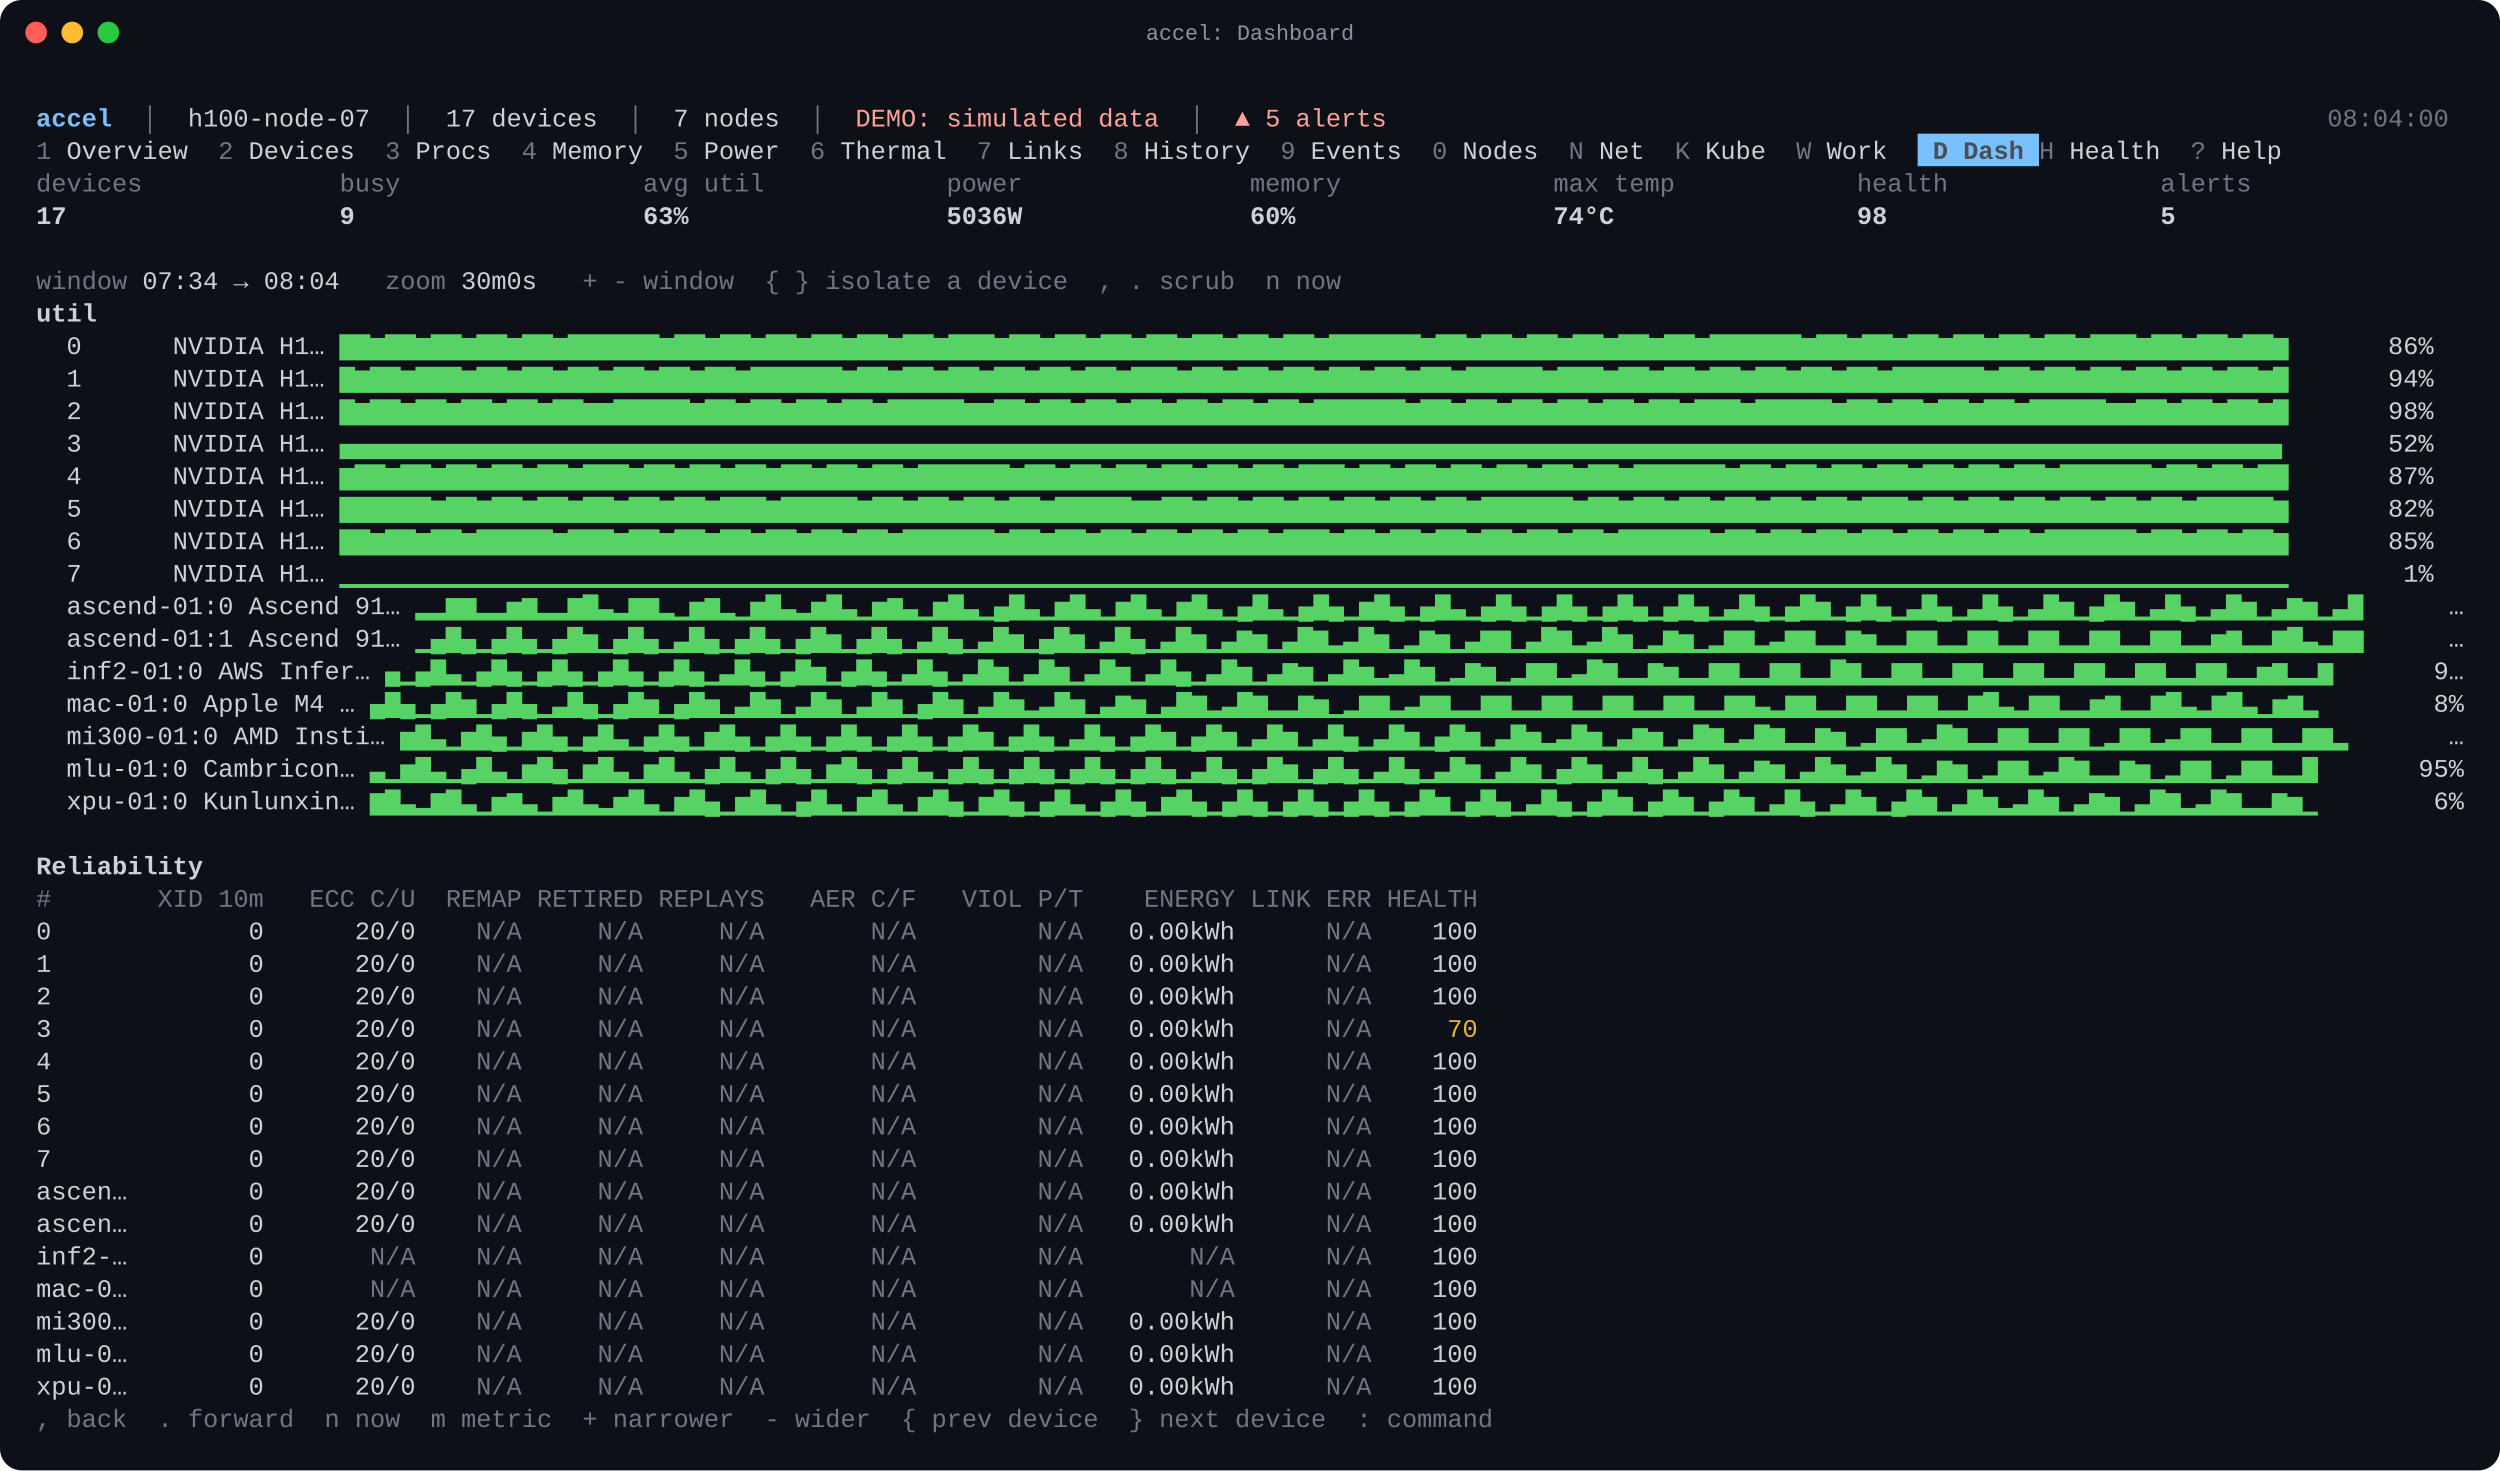
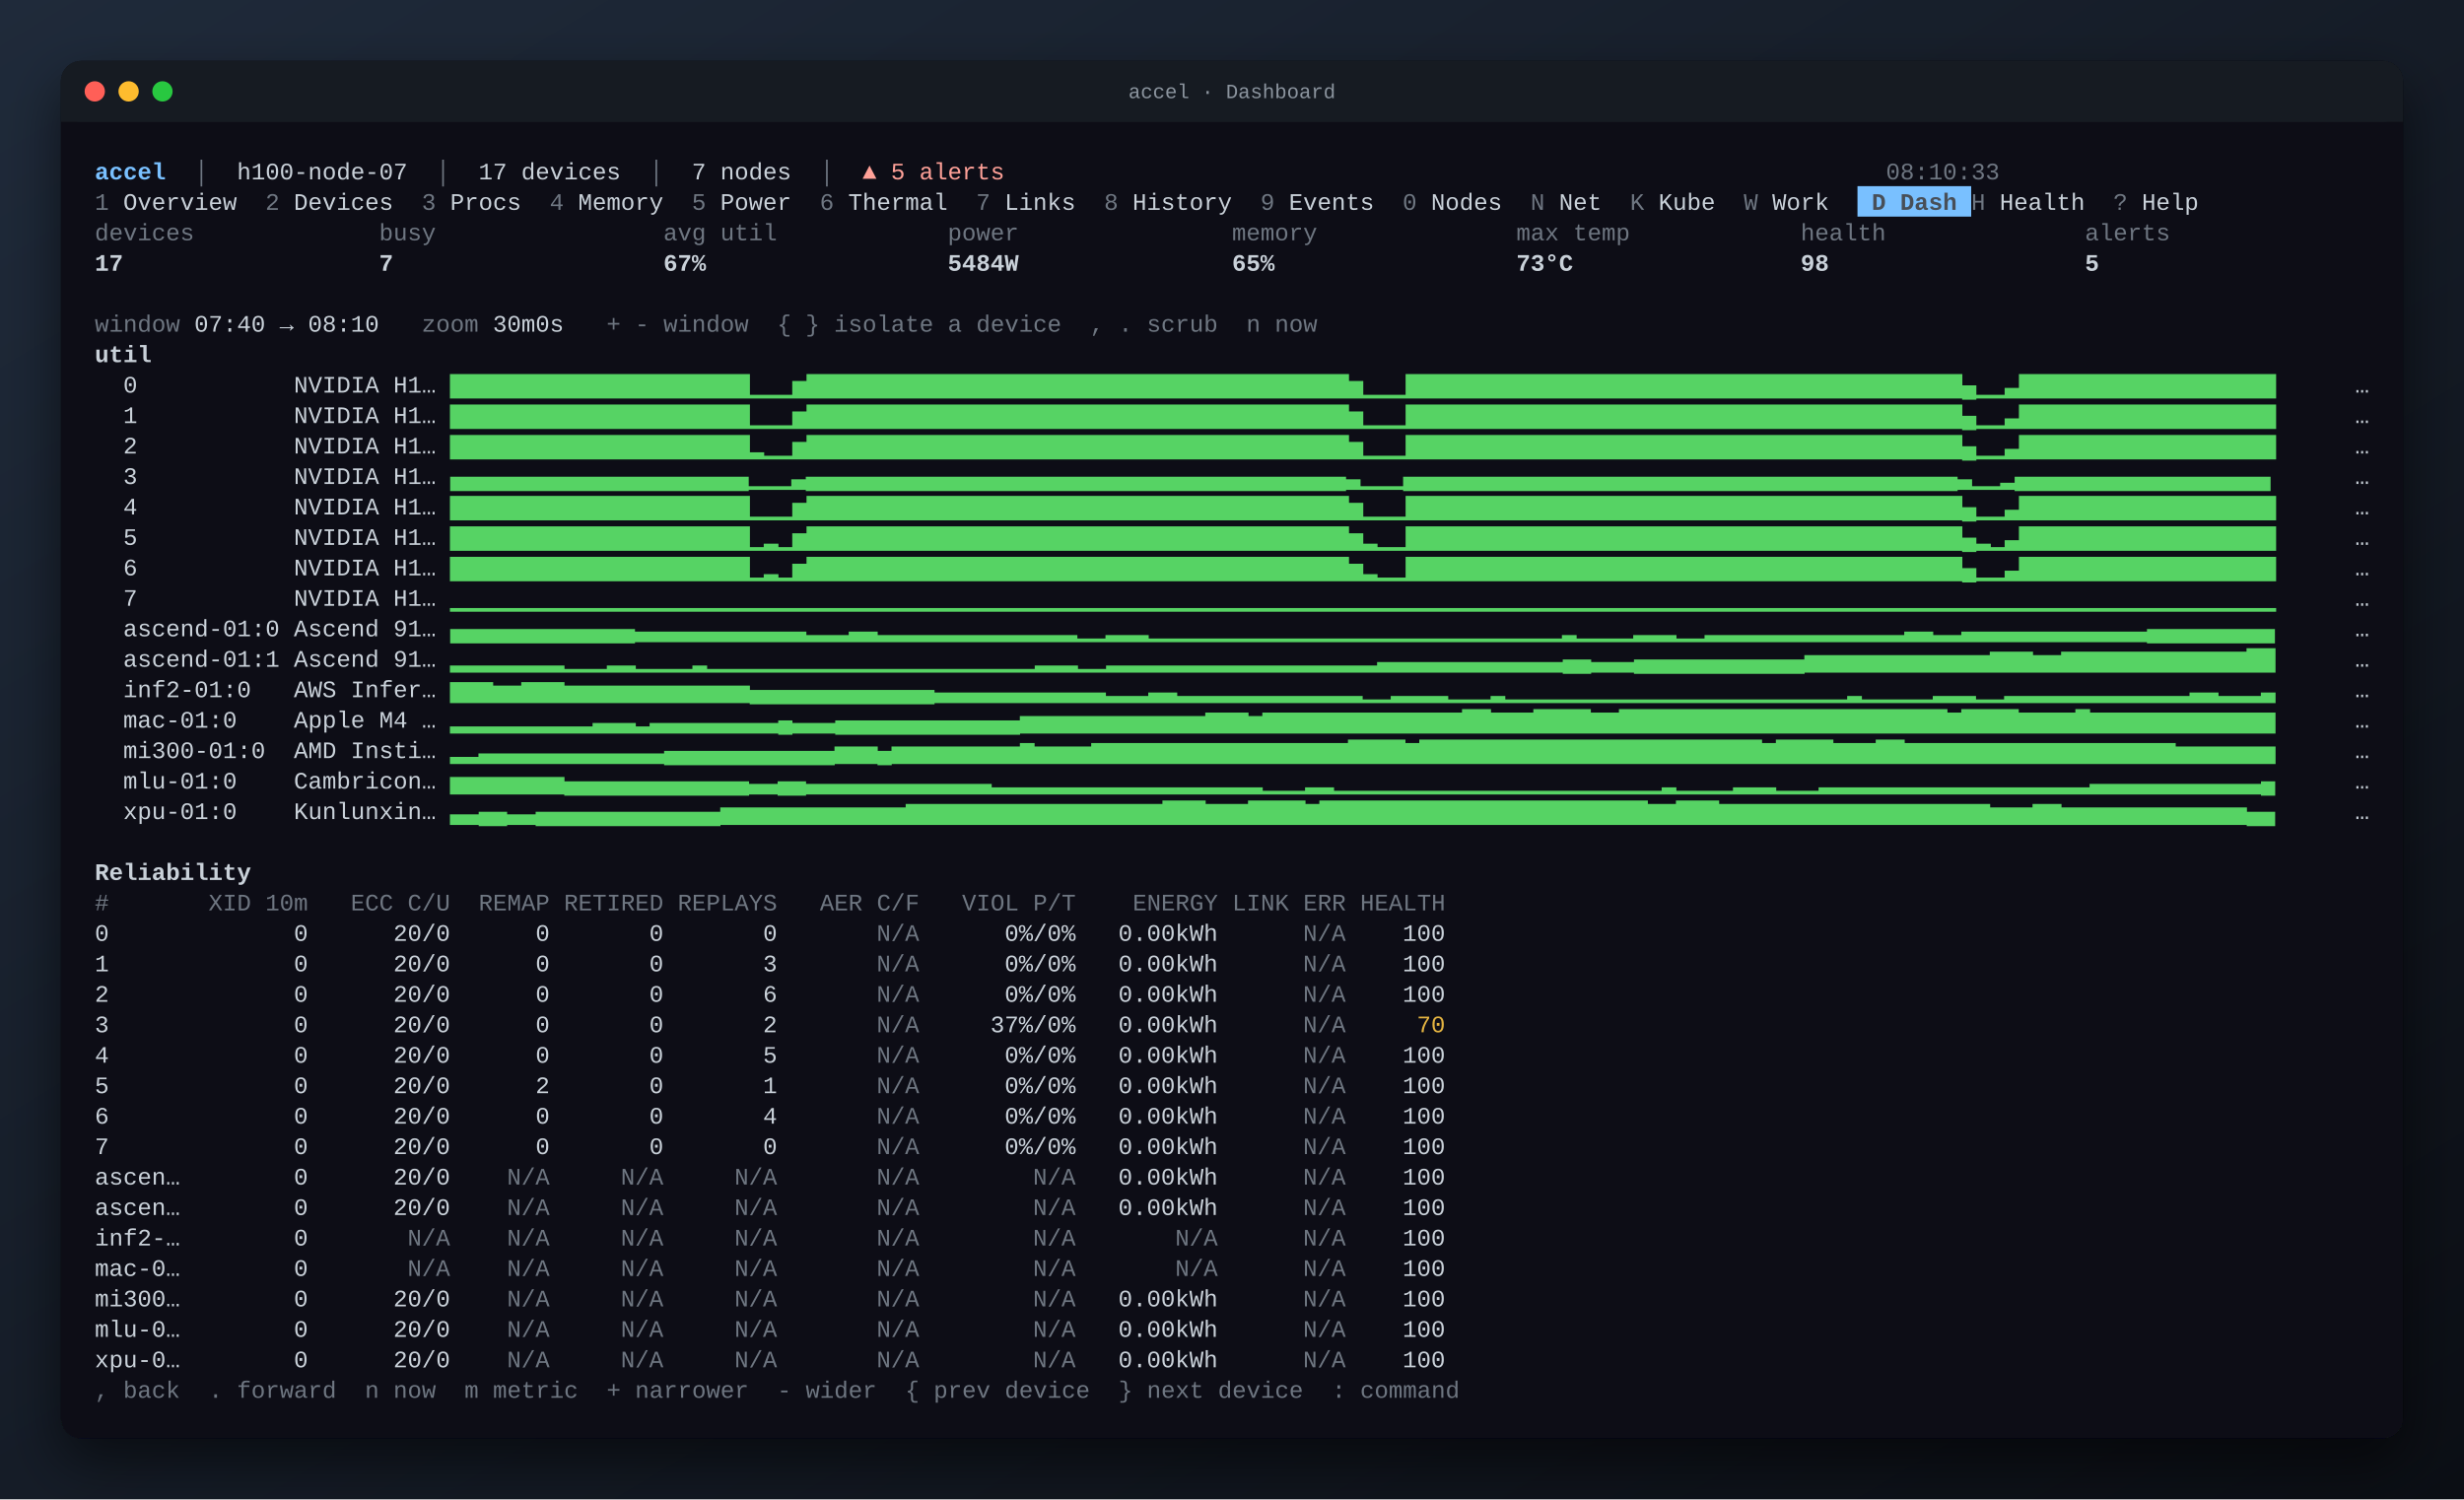
- <svg xmlns="http://www.w3.org/2000/svg" width="1384" height="814" viewBox="0 0 1384 814" font-family="JetBrains Mono, SFMono-Regular, Menlo, Consolas, Liberation Mono, monospace" font-size="14">
-   <rect width="100%" height="100%" rx="12" fill="#0d1117" />
-   <circle cx="20" cy="18" r="6" fill="#ff5f57" />
-   <circle cx="40" cy="18" r="6" fill="#febc2e" />
-   <circle cx="60" cy="18" r="6" fill="#28c840" />
-   <text x="50%" y="22" text-anchor="middle" fill="#8b949e" font-size="12">accel: Dashboard</text>
-   <g xml:space="preserve">
+ <svg xmlns="http://www.w3.org/2000/svg" width="1456" height="886" viewBox="0 0 1456 886" font-family="JetBrains Mono, SFMono-Regular, Menlo, Consolas, Liberation Mono, monospace" font-size="14">
+   <defs>
+     <linearGradient id="desk" x1="0" y1="0" x2="1" y2="1">
+       <stop offset="0" stop-color="#1f2a3a" />
+       <stop offset="1" stop-color="#0b0e14" />
+     </linearGradient>
+     <filter id="shadow" x="-10%" y="-10%" width="120%" height="130%">
+       <feDropShadow dx="0" dy="14" stdDeviation="16" flood-color="#000" flood-opacity="0.55" />
+     </filter>
+   </defs>
+   <rect width="100%" height="100%" fill="url(#desk)" />
+   <rect x="36" y="36" width="1384" height="814" rx="12" fill="#0d1117" filter="url(#shadow)" />
+   <rect x="36" y="36" width="1384" height="36" rx="12" fill="#161b22" />
+   <rect x="36" y="60" width="1384" height="12" fill="#161b22" />
+   <circle cx="56" cy="54" r="6" fill="#ff5f57" />
+   <circle cx="76" cy="54" r="6" fill="#febc2e" />
+   <circle cx="96" cy="54" r="6" fill="#28c840" />
+   <text x="50%" y="58" text-anchor="middle" fill="#8b949e" font-size="12">accel · Dashboard</text>
+   <g xml:space="preserve" transform="translate(36 36)">
    <text y="70.0" fill="#c9d1d9" xml:space="preserve" style="white-space:pre">
      <tspan x="20.0" fill="#79c0ff" font-weight="bold">accel</tspan>
      <tspan x="62.0" fill="#6e7681">  │  </tspan>
      <tspan x="104.0">h100-node-07</tspan>
      <tspan x="204.8" fill="#6e7681">  │  </tspan>
      <tspan x="246.8">17 devices</tspan>
      <tspan x="330.8" fill="#6e7681">  │  </tspan>
      <tspan x="372.8">7 nodes</tspan>
      <tspan x="431.6" fill="#6e7681">  │  </tspan>
-       <tspan x="473.6" fill="#ffa198">DEMO: simulated data</tspan>
-       <tspan x="641.6" fill="#6e7681">  │  </tspan>
-       <tspan x="683.6" fill="#ffa198">▲ 5 alerts</tspan>
-       <tspan x="1288.4" fill="#6e7681">08:04:00</tspan>
+       <tspan x="473.6" fill="#ffa198">▲ 5 alerts</tspan>
+       <tspan x="1078.4" fill="#6e7681">08:10:33                         </tspan>
    </text>
    <rect x="1061.6" y="74.0" width="67.2" height="18.0" fill="#79c0ff" />
    <text y="88.0" fill="#c9d1d9" xml:space="preserve" style="white-space:pre">
      <tspan x="20.0" fill="#6e7681">1</tspan>
      <tspan x="28.4"> Overview  </tspan>
      <tspan x="120.8" fill="#6e7681">2</tspan>
      <tspan x="129.2"> Devices  </tspan>
      <tspan x="213.2" fill="#6e7681">3</tspan>
      <tspan x="221.6"> Procs  </tspan>
      <tspan x="288.8" fill="#6e7681">4</tspan>
      <tspan x="297.2"> Memory  </tspan>
      <tspan x="372.8" fill="#6e7681">5</tspan>
      <tspan x="381.2"> Power  </tspan>
      <tspan x="448.4" fill="#6e7681">6</tspan>
      <tspan x="456.8"> Thermal  </tspan>
      <tspan x="540.8" fill="#6e7681">7</tspan>
      <tspan x="549.2"> Links  </tspan>
      <tspan x="616.4" fill="#6e7681">8</tspan>
      <tspan x="624.8"> History  </tspan>
      <tspan x="708.8" fill="#6e7681">9</tspan>
      <tspan x="717.2"> Events  </tspan>
      <tspan x="792.8" fill="#6e7681">0</tspan>
      <tspan x="801.2"> Nodes  </tspan>
      <tspan x="868.4" fill="#6e7681">N</tspan>
      <tspan x="876.8"> Net  </tspan>
      <tspan x="927.2" fill="#6e7681">K</tspan>
      <tspan x="935.6"> Kube  </tspan>
      <tspan x="994.4" fill="#6e7681">W</tspan>
      <tspan x="1002.8"> Work  </tspan>
      <tspan x="1061.6" fill="#484f58" font-weight="bold"> D Dash </tspan>
      <tspan x="1128.8" fill="#6e7681">H</tspan>
      <tspan x="1137.2"> Health  </tspan>
      <tspan x="1212.8" fill="#6e7681">?</tspan>
      <tspan x="1221.2"> Help  </tspan>
    </text>
    <text y="106.0" fill="#c9d1d9" xml:space="preserve" style="white-space:pre">
      <tspan x="20.0" fill="#6e7681">devices</tspan>
      <tspan x="188.0" fill="#6e7681">busy</tspan>
      <tspan x="356.0" fill="#6e7681">avg util</tspan>
      <tspan x="524.0" fill="#6e7681">power</tspan>
      <tspan x="692.0" fill="#6e7681">memory</tspan>
      <tspan x="860.0" fill="#6e7681">max temp</tspan>
      <tspan x="1028.0" fill="#6e7681">health</tspan>
      <tspan x="1196.0" fill="#6e7681">alerts</tspan>
    </text>
    <text y="124.0" fill="#c9d1d9" xml:space="preserve" style="white-space:pre">
      <tspan x="20.0" font-weight="bold">17</tspan>
-       <tspan x="188.0" font-weight="bold">9</tspan>
-       <tspan x="356.0" font-weight="bold">63%</tspan>
-       <tspan x="524.0" font-weight="bold">5036W</tspan>
-       <tspan x="692.0" font-weight="bold">60%</tspan>
-       <tspan x="860.0" font-weight="bold">74°C</tspan>
+       <tspan x="188.0" font-weight="bold">7</tspan>
+       <tspan x="356.0" font-weight="bold">67%</tspan>
+       <tspan x="524.0" font-weight="bold">5484W</tspan>
+       <tspan x="692.0" font-weight="bold">65%</tspan>
+       <tspan x="860.0" font-weight="bold">73°C</tspan>
      <tspan x="1028.0" font-weight="bold">98</tspan>
      <tspan x="1196.0" font-weight="bold">5</tspan>
    </text>
    <text y="160.0" fill="#c9d1d9" xml:space="preserve" style="white-space:pre">
      <tspan x="20.0" fill="#6e7681">window</tspan>
-       <tspan x="70.4"> 07:34 → 08:04   </tspan>
+       <tspan x="70.4"> 07:40 → 08:10   </tspan>
      <tspan x="213.2" fill="#6e7681">zoom</tspan>
      <tspan x="246.8"> 30m0s   </tspan>
      <tspan x="322.4" fill="#6e7681">+ - window  { } isolate a device  , . scrub  n now</tspan>
    </text>
    <text y="178.0" fill="#c9d1d9" xml:space="preserve" style="white-space:pre">
      <tspan x="20.0" font-weight="bold">util</tspan>
    </text>
    <text y="196.0" fill="#c9d1d9" xml:space="preserve" style="white-space:pre">
-       <tspan x="20.0">  0      NVIDIA H1… </tspan>
-       <tspan x="188.0" fill="#56d364">▇▇▆▇▇▆▇▇▆▇▇▆▇▇▆▇▇▇▇▇▇▆▇▇▆▇▇▆▇▇▆▇▇▆▇▇▆▇▇▆▇▇▇▆▇▇▆▇▇▆▇▇▆▇▇▆▇▇▆▇▇▆▇▇▆▇▇▇▇▇▇▆▇▇▆▇▇▆▇▇▆▇▇▆▇▇▆▇▇▆▇▇▇▇▇▇▆▇▇▆▇▇▆▇▇▆▇▇▆▇▇▆▇▇▆▇▇▇▆▇▇▆▇▇▆▇▇▆</tspan>
-       <tspan x="1263.2">       86%</tspan>
+       <tspan x="20.0">  0           NVIDIA H1… </tspan>
+       <tspan x="230.0" fill="#56d364">▇▇▇▇▇▇▇▇▇▇▇▇▇▇▇▇▇▇▇▇▇▁▁▁▅▇▇▇▇▇▇▇▇▇▇▇▇▇▇▇▇▇▇▇▇▇▇▇▇▇▇▇▇▇▇▇▇▇▇▇▇▇▇▅▁▁▁▇▇▇▇▇▇▇▇▇▇▇▇▇▇▇▇▇▇▇▇▇▇▇▇▇▇▇▇▇▇▇▇▇▇▇▇▇▇▇▄▁▁▃▇▇▇▇▇▇▇▇▇▇▇▇▇▇▇▇▇▇</tspan>
+       <tspan x="1305.2">      …</tspan>
    </text>
    <text y="214.0" fill="#c9d1d9" xml:space="preserve" style="white-space:pre">
-       <tspan x="20.0">  1      NVIDIA H1… </tspan>
-       <tspan x="188.0" fill="#56d364">▇▆▇▇▆▇▇▇▆▇▇▆▇▇▆▇▇▆▇▇▆▇▇▆▇▇▆▇▇▇▇▇▇▆▇▇▆▇▇▆▇▇▆▇▇▆▇▇▆▇▇▆▇▇▇▆▇▇▆▇▇▆▇▇▆▇▇▆▇▇▆▇▇▆▇▇▇▇▇▆▇▇▇▆▇▇▆▇▇▆▇▇▆▇▇▆▇▇▆▇▇▆▇▇▇▇▇▇▆▇▇▆▇▇▆▇▇▆▇▇▆▇▇▆▇▇▆▇</tspan>
-       <tspan x="1263.2">       94%</tspan>
+       <tspan x="20.0">  1           NVIDIA H1… </tspan>
+       <tspan x="230.0" fill="#56d364">▇▇▇▇▇▇▇▇▇▇▇▇▇▇▇▇▇▇▇▇▇▁▁▁▅▇▇▇▇▇▇▇▇▇▇▇▇▇▇▇▇▇▇▇▇▇▇▇▇▇▇▇▇▇▇▇▇▇▇▇▇▇▇▅▁▁▁▇▇▇▇▇▇▇▇▇▇▇▇▇▇▇▇▇▇▇▇▇▇▇▇▇▇▇▇▇▇▇▇▇▇▇▇▇▇▇▄▁▁▃▇▇▇▇▇▇▇▇▇▇▇▇▇▇▇▇▇▇</tspan>
+       <tspan x="1305.2">      …</tspan>
    </text>
    <text y="232.0" fill="#c9d1d9" xml:space="preserve" style="white-space:pre">
-       <tspan x="20.0">  2      NVIDIA H1… </tspan>
-       <tspan x="188.0" fill="#56d364">▇▆▇▇▆▇▇▆▇▇▆▇▇▆▇▇▆▆▇▇▇▇▇▆▇▇▆▇▇▆▇▇▆▇▇▆▇▇▇▇▇▆▆▇▇▆▇▇▆▇▇▆▇▇▆▇▇▆▇▇▆▇▇▆▇▇▇▇▇▇▆▇▇▆▇▇▆▇▇▆▇▇▆▇▇▆▇▇▆▇▇▇▆▇▇▇▇▇▆▇▇▆▇▇▆▇▇▆▇▇▆▇▇▇▇▇▆▆▇▇▆▇▇▆▇▇▆▇</tspan>
-       <tspan x="1263.2">       98%</tspan>
+       <tspan x="20.0">  2           NVIDIA H1… </tspan>
+       <tspan x="230.0" fill="#56d364">▇▇▇▇▇▇▇▇▇▇▇▇▇▇▇▇▇▇▇▇▇▂▁▁▅▇▇▇▇▇▇▇▇▇▇▇▇▇▇▇▇▇▇▇▇▇▇▇▇▇▇▇▇▇▇▇▇▇▇▇▇▇▇▅▁▁▁▇▇▇▇▇▇▇▇▇▇▇▇▇▇▇▇▇▇▇▇▇▇▇▇▇▇▇▇▇▇▇▇▇▇▇▇▇▇▇▄▁▁▃▇▇▇▇▇▇▇▇▇▇▇▇▇▇▇▇▇▇</tspan>
+       <tspan x="1305.2">      …</tspan>
    </text>
    <text y="250.0" fill="#c9d1d9" xml:space="preserve" style="white-space:pre">
-       <tspan x="20.0">  3      NVIDIA H1… </tspan>
-       <tspan x="188.0" fill="#56d364">▄▄▄▄▄▄▄▄▄▄▄▄▄▄▄▄▄▄▄▄▄▄▄▄▄▄▄▄▄▄▄▄▄▄▄▄▄▄▄▄▄▄▄▄▄▄▄▄▄▄▄▄▄▄▄▄▄▄▄▄▄▄▄▄▄▄▄▄▄▄▄▄▄▄▄▄▄▄▄▄▄▄▄▄▄▄▄▄▄▄▄▄▄▄▄▄▄▄▄▄▄▄▄▄▄▄▄▄▄▄▄▄▄▄▄▄▄▄▄▄▄▄▄▄▄▄▄▄</tspan>
-       <tspan x="1263.2">       52%</tspan>
+       <tspan x="20.0">  3           NVIDIA H1… </tspan>
+       <tspan x="230.0" fill="#56d364">▄▄▄▄▄▄▄▄▄▄▄▄▄▄▄▄▄▄▄▄▄▁▁▁▃▄▄▄▄▄▄▄▄▄▄▄▄▄▄▄▄▄▄▄▄▄▄▄▄▄▄▄▄▄▄▄▄▄▄▄▄▄▄▃▁▁▁▄▄▄▄▄▄▄▄▄▄▄▄▄▄▄▄▄▄▄▄▄▄▄▄▄▄▄▄▄▄▄▄▄▄▄▄▄▄▄▃▁▁▂▄▄▄▄▄▄▄▄▄▄▄▄▄▄▄▄▄▄</tspan>
+       <tspan x="1305.2">      …</tspan>
    </text>
    <text y="268.0" fill="#c9d1d9" xml:space="preserve" style="white-space:pre">
-       <tspan x="20.0">  4      NVIDIA H1… </tspan>
-       <tspan x="188.0" fill="#56d364">▆▇▇▆▇▇▆▇▇▆▇▇▆▇▇▆▇▇▇▆▇▇▆▇▇▆▇▇▆▇▇▆▇▇▆▇▇▆▇▇▇▇▇▇▆▇▇▆▇▇▆▇▇▆▇▇▆▇▇▆▇▇▆▇▇▇▆▇▇▆▇▇▆▇▇▆▇▇▆▇▇▆▇▇▆▇▇▇▇▇▇▆▇▇▆▇▇▆▇▇▆▇▇▆▇▇▆▇▇▆▇▇▆▇▇▇▇▇▇▆▇▇▆▇▇▆▇▇</tspan>
-       <tspan x="1263.2">       87%</tspan>
+       <tspan x="20.0">  4           NVIDIA H1… </tspan>
+       <tspan x="230.0" fill="#56d364">▇▇▇▇▇▇▇▇▇▇▇▇▇▇▇▇▇▇▇▇▇▁▁▁▅▇▇▇▇▇▇▇▇▇▇▇▇▇▇▇▇▇▇▇▇▇▇▇▇▇▇▇▇▇▇▇▇▇▇▇▇▇▇▅▁▁▁▇▇▇▇▇▇▇▇▇▇▇▇▇▇▇▇▇▇▇▇▇▇▇▇▇▇▇▇▇▇▇▇▇▇▇▇▇▇▇▄▁▁▃▇▇▇▇▇▇▇▇▇▇▇▇▇▇▇▇▇▇</tspan>
+       <tspan x="1305.2">      …</tspan>
    </text>
    <text y="286.0" fill="#c9d1d9" xml:space="preserve" style="white-space:pre">
-       <tspan x="20.0">  5      NVIDIA H1… </tspan>
-       <tspan x="188.0" fill="#56d364">▇▇▇▇▇▇▆▇▇▆▇▇▆▇▇▆▇▇▆▇▇▆▇▇▆▇▇▇▆▇▇▇▇▇▆▇▇▆▇▇▆▇▇▆▇▇▆▇▇▇▇▇▆▆▇▇▆▇▇▆▇▇▆▇▇▆▇▇▆▇▇▆▇▇▆▇▇▇▇▇▇▆▇▇▆▇▇▆▇▇▆▇▇▆▇▇▆▇▇▆▇▇▇▆▇▇▆▇▇▆▇▇▆▇▇▆▇▇▆▇▇▆▇▇▇▇▇▆</tspan>
-       <tspan x="1263.2">       82%</tspan>
+       <tspan x="20.0">  5           NVIDIA H1… </tspan>
+       <tspan x="230.0" fill="#56d364">▇▇▇▇▇▇▇▇▇▇▇▇▇▇▇▇▇▇▇▇▇▁▂▁▅▇▇▇▇▇▇▇▇▇▇▇▇▇▇▇▇▇▇▇▇▇▇▇▇▇▇▇▇▇▇▇▇▇▇▇▇▇▇▅▂▁▁▇▇▇▇▇▇▇▇▇▇▇▇▇▇▇▇▇▇▇▇▇▇▇▇▇▇▇▇▇▇▇▇▇▇▇▇▇▇▇▄▂▁▃▇▇▇▇▇▇▇▇▇▇▇▇▇▇▇▇▇▇</tspan>
+       <tspan x="1305.2">      …</tspan>
    </text>
    <text y="304.0" fill="#c9d1d9" xml:space="preserve" style="white-space:pre">
-       <tspan x="20.0">  6      NVIDIA H1… </tspan>
-       <tspan x="188.0" fill="#56d364">▇▇▆▇▇▆▇▇▆▇▇▇▇▇▆▇▇▇▆▇▇▆▇▇▆▇▇▆▇▇▆▇▇▆▇▇▆▇▇▇▇▇▇▆▇▇▆▇▇▆▇▇▆▇▇▆▇▇▆▇▇▆▇▇▇▆▇▇▆▇▇▆▇▇▆▇▇▆▇▇▆▇▇▆▇▇▇▇▇▇▆▇▇▆▇▇▆▇▇▆▇▇▆▇▇▆▇▇▆▇▇▆▇▇▇▇▇▇▆▇▇▆▇▇▆▇▇▆</tspan>
-       <tspan x="1263.2">       85%</tspan>
+       <tspan x="20.0">  6           NVIDIA H1… </tspan>
+       <tspan x="230.0" fill="#56d364">▇▇▇▇▇▇▇▇▇▇▇▇▇▇▇▇▇▇▇▇▇▁▂▁▅▇▇▇▇▇▇▇▇▇▇▇▇▇▇▇▇▇▇▇▇▇▇▇▇▇▇▇▇▇▇▇▇▇▇▇▇▇▇▅▂▁▁▇▇▇▇▇▇▇▇▇▇▇▇▇▇▇▇▇▇▇▇▇▇▇▇▇▇▇▇▇▇▇▇▇▇▇▇▇▇▇▄▁▁▃▇▇▇▇▇▇▇▇▇▇▇▇▇▇▇▇▇▇</tspan>
+       <tspan x="1305.2">      …</tspan>
    </text>
    <text y="322.0" fill="#c9d1d9" xml:space="preserve" style="white-space:pre">
-       <tspan x="20.0">  7      NVIDIA H1… </tspan>
-       <tspan x="188.0" fill="#56d364">▁▁▁▁▁▁▁▁▁▁▁▁▁▁▁▁▁▁▁▁▁▁▁▁▁▁▁▁▁▁▁▁▁▁▁▁▁▁▁▁▁▁▁▁▁▁▁▁▁▁▁▁▁▁▁▁▁▁▁▁▁▁▁▁▁▁▁▁▁▁▁▁▁▁▁▁▁▁▁▁▁▁▁▁▁▁▁▁▁▁▁▁▁▁▁▁▁▁▁▁▁▁▁▁▁▁▁▁▁▁▁▁▁▁▁▁▁▁▁▁▁▁▁▁▁▁▁▁</tspan>
-       <tspan x="1263.2">        1%</tspan>
+       <tspan x="20.0">  7           NVIDIA H1… </tspan>
+       <tspan x="230.0" fill="#56d364">▁▁▁▁▁▁▁▁▁▁▁▁▁▁▁▁▁▁▁▁▁▁▁▁▁▁▁▁▁▁▁▁▁▁▁▁▁▁▁▁▁▁▁▁▁▁▁▁▁▁▁▁▁▁▁▁▁▁▁▁▁▁▁▁▁▁▁▁▁▁▁▁▁▁▁▁▁▁▁▁▁▁▁▁▁▁▁▁▁▁▁▁▁▁▁▁▁▁▁▁▁▁▁▁▁▁▁▁▁▁▁▁▁▁▁▁▁▁▁▁▁▁▁▁▁▁▁▁</tspan>
+       <tspan x="1305.2">      …</tspan>
    </text>
    <text y="340.0" fill="#c9d1d9" xml:space="preserve" style="white-space:pre">
      <tspan x="20.0">  ascend-01:0 Ascend 91… </tspan>
-       <tspan x="230.0" fill="#56d364">▂▂▆▆▂▂▅▆▂▂▆▇▃▂▆▆▂▁▅▆▂▁▅▇▃▂▅▇▃▁▅▆▃▁▅▇▃▁▄▇▃▁▅▇▃▁▅▇▃▁▅▇▃▁▄▇▃▁▄▇▄▁▅▇▄▁▄▇▃▁▄▇▄▁▄▇▄▁▄▇▄▁▄▇▄▁▃▇▄▁▄▇▅▁▄▇▄▁▃▇▄▁▃▇▄▁▃▇▅▁▄▇▅▁▃▇▄▁▃▇▅▁▃▆▅▁▃▇</tspan>
+       <tspan x="230.0" fill="#56d364">▄▄▄▄▄▄▄▄▄▄▄▄▄▃▃▃▃▃▃▃▃▃▃▃▃▂▂▂▃▃▂▂▂▂▂▂▂▂▂▂▂▂▂▂▁▁▂▂▂▁▁▁▁▁▁▁▁▁▁▁▁▁▁▁▁▁▁▁▁▁▁▁▁▁▁▁▁▁▂▁▁▁▁▂▂▂▁▁▂▂▂▂▂▂▂▂▂▂▂▂▂▂▃▃▂▂▃▃▃▃▃▃▃▃▃▃▃▃▃▄▄▄▄▄▄▄▄▄</tspan>
      <tspan x="1305.2">      …</tspan>
    </text>
    <text y="358.0" fill="#c9d1d9" xml:space="preserve" style="white-space:pre">
      <tspan x="20.0">  ascend-01:1 Ascend 91… </tspan>
-       <tspan x="230.0" fill="#56d364">▁▄▇▄▁▄▇▄▁▄▇▅▁▄▇▄▁▃▇▄▁▄▇▄▁▄▇▅▁▄▇▄▁▃▇▄▁▃▇▅▁▄▇▅▁▃▇▄▁▃▇▅▁▃▆▅▁▃▇▆▂▃▇▅▁▂▆▅▁▃▆▆▁▃▇▆▂▃▇▅▁▂▆▅▁▂▆▆▂▃▆▆▂▂▆▅▂▂▆▆▂▂▆▆▂▂▆▆▂▂▆▆▂▂▆▆▂▂▅▆▂▂▆▇▃▂▆▆</tspan>
+       <tspan x="230.0" fill="#56d364">▂▂▂▂▂▂▂▂▁▁▁▂▂▁▁▁▁▂▁▁▁▁▁▁▁▁▁▁▁▁▁▁▁▁▁▁▁▁▁▁▁▂▂▂▁▁▂▂▂▂▂▂▂▂▂▂▂▂▂▂▂▂▂▂▂▃▃▃▃▃▃▃▃▃▃▃▃▃▄▄▃▃▃▄▄▄▄▄▄▄▄▄▄▄▄▅▅▅▅▅▅▅▅▅▅▅▅▅▆▆▆▅▅▆▆▆▆▆▆▆▆▆▆▆▆▆▇▇</tspan>
      <tspan x="1305.2">      …</tspan>
    </text>
    <text y="376.0" fill="#c9d1d9" xml:space="preserve" style="white-space:pre">
-       <tspan x="20.0">  inf2-01:0 AWS Infer… </tspan>
-       <tspan x="213.2" fill="#56d364">▄▁▄▇▃▁▄▇▄▁▄▇▄▁▄▇▄▁▄▇▄▁▃▇▄▁▄▇▅▁▄▇▄▁▃▇▄▁▃▇▅▁▃▇▅▁▃▇▅▁▃▇▄▁▃▇▅▁▃▆▅▁▃▇▅▂▃▇▅▁▂▆▅▁▂▆▆▂▃▇▆▂▂▆▅▂▂▆▆▂▂▆▆▂▂▇▆▂▂▆▆▂▂▆▆▂▂▆▆▂▂▆▆▂▂▆▆▂▂▆▆▂▂▅▆▂▂▆</tspan>
-       <tspan x="1288.4">       9…</tspan>
+       <tspan x="20.0">  inf2-01:0   AWS Infer… </tspan>
+       <tspan x="230.0" fill="#56d364">▆▆▆▅▅▆▆▆▅▅▅▅▅▅▅▅▅▅▅▅▅▄▄▄▄▄▄▄▄▄▄▄▄▄▃▃▃▃▃▃▃▃▃▃▃▃▂▂▂▃▃▂▂▂▂▂▂▂▂▂▂▂▂▂▁▁▂▂▂▂▁▁▁▂▁▁▁▁▁▁▁▁▁▁▁▁▁▁▁▁▁▁▁▁▁▁▁▁▂▁▁▁▁▁▂▂▂▁▁▂▂▂▂▂▂▂▂▂▂▂▂▂▃▃▂▂▂▃</tspan>
+       <tspan x="1305.2">      …</tspan>
    </text>
    <text y="394.0" fill="#c9d1d9" xml:space="preserve" style="white-space:pre">
-       <tspan x="20.0">  mac-01:0 Apple M4 … </tspan>
-       <tspan x="204.8" fill="#56d364">▄▇▄▁▄▇▅▁▄▇▄▁▃▇▄▁▄▇▅▁▄▇▅▁▃▇▅▁▃▇▅▁▃▇▅▁▄▇▅▁▃▇▅▂▃▇▅▁▃▆▅▁▃▇▆▂▃▇▆▂▂▆▅▁▂▆▆▂▃▆▆▂▂▆▆▂▂▆▆▂▂▆▆▂▂▆▆▂▂▆▆▃▂▆▆▂▂▆▆▂▂▆▆▂▂▆▇▃▂▆▆▂▂▅▆▂▂▆▇▃▂▆▇▃▁▅▆▂</tspan>
-       <tspan x="1280.0">        8%</tspan>
+       <tspan x="20.0">  mac-01:0    Apple M4 … </tspan>
+       <tspan x="230.0" fill="#56d364">▂▂▂▂▂▂▂▂▂▂▃▃▃▂▃▃▃▃▃▃▃▃▃▄▃▃▃▄▄▄▄▄▄▄▄▄▄▄▄▄▅▅▅▅▅▅▅▅▅▅▅▅▅▆▆▆▅▆▆▆▆▆▆▆▆▆▆▆▆▆▆▇▇▆▆▆▇▇▇▇▆▆▇▇▇▇▇▇▇▇▇▇▇▇▇▇▇▇▇▇▇▇▇▇▇▆▇▇▇▇▆▆▆▆▇▆▆▆▆▆▆▆▆▆▆▆▆▆</tspan>
+       <tspan x="1305.2">      …</tspan>
    </text>
    <text y="412.0" fill="#c9d1d9" xml:space="preserve" style="white-space:pre">
-       <tspan x="20.0">  mi300-01:0 AMD Insti… </tspan>
-       <tspan x="221.6" fill="#56d364">▅▇▃▁▅▇▄▁▅▇▄▁▄▇▃▁▄▇▄▁▅▇▄▁▄▇▄▁▄▇▄▁▄▇▄▁▄▇▅▁▄▇▄▁▃▇▄▁▄▇▅▁▄▇▅▁▃▇▅▁▃▇▄▁▃▇▅▁▄▇▅▁▃▇▅▂▃▇▅▁▃▆▅▁▃▇▆▂▃▇▆▂▂▆▅▁▂▆▆▂▃▇▆▂▂▆▆▂▂▆▆▁▂▆▆▂▃▆▆▂▂▆▆▂▂▆▆▂</tspan>
-       <tspan x="1296.8">       …</tspan>
+       <tspan x="20.0">  mi300-01:0  AMD Insti… </tspan>
+       <tspan x="230.0" fill="#56d364">▂▂▃▃▃▃▃▃▃▃▃▃▃▃▃▄▄▄▄▄▄▄▄▄▄▄▄▅▅▅▄▅▅▅▅▅▅▅▅▅▆▅▅▅▅▆▆▆▆▆▆▆▆▆▆▆▆▆▆▆▆▆▆▇▇▇▇▆▇▇▇▇▇▇▇▇▇▇▇▇▇▇▇▇▇▇▇▇▇▇▇▇▆▇▇▇▇▆▆▆▇▇▆▆▆▆▆▆▆▆▆▆▆▆▆▆▆▆▆▆▆▅▅▅▅▅▅▅</tspan>
+       <tspan x="1305.2">      …</tspan>
    </text>
    <text y="430.0" fill="#c9d1d9" xml:space="preserve" style="white-space:pre">
-       <tspan x="20.0">  mlu-01:0 Cambricon… </tspan>
-       <tspan x="204.8" fill="#56d364">▃▁▅▇▃▁▄▇▃▁▅▇▄▁▅▇▃▁▅▇▃▁▄▇▃▁▄▇▄▁▅▇▄▁▄▇▃▁▄▇▄▁▄▇▄▁▄▇▄▁▄▇▄▁▃▇▄▁▄▇▅▁▄▇▄▁▃▇▄▁▃▇▅▁▃▇▅▁▄▇▅▁▃▇▄▁▃▇▅▁▃▆▅▁▃▇▅▂▃▇▅▁▂▆▅▁▂▆▆▂▃▇▆▂▂▆▅▁▂▆▆▁▂▆▆▂▂▇</tspan>
-       <tspan x="1280.0">       95%</tspan>
+       <tspan x="20.0">  mlu-01:0    Cambricon… </tspan>
+       <tspan x="230.0" fill="#56d364">▅▅▅▅▅▅▅▅▄▄▄▄▄▄▄▄▄▄▄▄▄▃▃▄▄▃▃▃▃▃▃▃▃▃▃▃▃▃▂▂▂▂▂▂▂▂▂▂▂▂▂▂▂▂▂▂▂▁▁▁▂▂▁▁▁▁▁▁▁▁▁▁▁▁▁▁▁▁▁▁▁▁▁▁▁▂▁▁▁▁▂▂▂▁▁▁▂▂▂▂▂▂▂▂▂▂▂▂▂▂▂▂▂▂▂▃▃▃▃▃▃▃▃▃▃▃▃▄</tspan>
+       <tspan x="1305.2">      …</tspan>
    </text>
    <text y="448.0" fill="#c9d1d9" xml:space="preserve" style="white-space:pre">
-       <tspan x="20.0">  xpu-01:0 Kunlunxin… </tspan>
-       <tspan x="204.8" fill="#56d364">▆▇▃▂▆▇▃▁▅▆▃▁▅▇▃▂▅▇▃▁▅▇▄▁▅▇▃▁▄▇▃▁▅▇▃▁▅▇▄▁▅▇▄▁▄▇▃▁▄▇▄▁▅▇▄▁▄▇▄▁▄▇▄▁▄▇▄▁▄▇▅▁▄▇▄▁▃▇▄▁▄▇▅▁▄▇▅▁▄▇▅▁▃▇▄▁▃▇▅▁▄▇▅▁▃▇▅▂▃▇▅▁▃▆▅▁▃▇▆▂▃▇▆▂▂▆▅▁</tspan>
-       <tspan x="1280.0">        6%</tspan>
+       <tspan x="20.0">  xpu-01:0    Kunlunxin… </tspan>
+       <tspan x="230.0" fill="#56d364">▃▃▄▄▃▃▄▄▄▄▄▄▄▄▄▄▄▄▄▅▅▅▅▅▅▅▅▅▅▅▅▅▆▆▆▆▆▆▆▆▆▆▆▆▆▆▆▆▆▆▇▇▇▆▆▆▇▇▇▇▆▇▇▇▇▇▇▇▇▇▇▇▇▇▇▇▇▇▇▇▇▇▇▇▆▆▇▇▇▆▆▆▆▆▆▆▆▆▆▆▆▆▆▆▆▆▆▆▅▅▅▆▆▅▅▅▅▅▅▅▅▅▅▅▅▅▄▄</tspan>
+       <tspan x="1305.2">      …</tspan>
    </text>
    <text y="484.0" fill="#c9d1d9" xml:space="preserve" style="white-space:pre">
      <tspan x="20.0" font-weight="bold">Reliability</tspan>
    </text>
    <text y="502.0" fill="#c9d1d9" xml:space="preserve" style="white-space:pre">
      <tspan x="20.0" fill="#6e7681">#       XID 10m   ECC C/U  REMAP RETIRED REPLAYS   AER C/F   VIOL P/T    ENERGY LINK ERR HEALTH</tspan>
    </text>
    <text y="520.0" fill="#c9d1d9" xml:space="preserve" style="white-space:pre">
-       <tspan x="20.0">0             0      20/0    </tspan>
-       <tspan x="263.6" fill="#6e7681">N/A</tspan>
-       <tspan x="330.8" fill="#6e7681">N/A</tspan>
-       <tspan x="398.0" fill="#6e7681">N/A</tspan>
-       <tspan x="482.0" fill="#6e7681">N/A</tspan>
-       <tspan x="574.4" fill="#6e7681">N/A</tspan>
-       <tspan x="599.6">   0.00kWh      </tspan>
+       <tspan x="20.0">0             0      20/0      0       0       0       </tspan>
+       <tspan x="482.0" fill="#6e7681">N/A</tspan>
+       <tspan x="507.2">      0%/0%   0.00kWh      </tspan>
      <tspan x="734.0" fill="#6e7681">N/A</tspan>
      <tspan x="759.2">    100</tspan>
    </text>
    <text y="538.0" fill="#c9d1d9" xml:space="preserve" style="white-space:pre">
-       <tspan x="20.0">1             0      20/0    </tspan>
-       <tspan x="263.6" fill="#6e7681">N/A</tspan>
-       <tspan x="330.8" fill="#6e7681">N/A</tspan>
-       <tspan x="398.0" fill="#6e7681">N/A</tspan>
-       <tspan x="482.0" fill="#6e7681">N/A</tspan>
-       <tspan x="574.4" fill="#6e7681">N/A</tspan>
-       <tspan x="599.6">   0.00kWh      </tspan>
+       <tspan x="20.0">1             0      20/0      0       0       3       </tspan>
+       <tspan x="482.0" fill="#6e7681">N/A</tspan>
+       <tspan x="507.2">      0%/0%   0.00kWh      </tspan>
      <tspan x="734.0" fill="#6e7681">N/A</tspan>
      <tspan x="759.2">    100</tspan>
    </text>
    <text y="556.0" fill="#c9d1d9" xml:space="preserve" style="white-space:pre">
-       <tspan x="20.0">2             0      20/0    </tspan>
-       <tspan x="263.6" fill="#6e7681">N/A</tspan>
-       <tspan x="330.8" fill="#6e7681">N/A</tspan>
-       <tspan x="398.0" fill="#6e7681">N/A</tspan>
-       <tspan x="482.0" fill="#6e7681">N/A</tspan>
-       <tspan x="574.4" fill="#6e7681">N/A</tspan>
-       <tspan x="599.6">   0.00kWh      </tspan>
+       <tspan x="20.0">2             0      20/0      0       0       6       </tspan>
+       <tspan x="482.0" fill="#6e7681">N/A</tspan>
+       <tspan x="507.2">      0%/0%   0.00kWh      </tspan>
      <tspan x="734.0" fill="#6e7681">N/A</tspan>
      <tspan x="759.2">    100</tspan>
    </text>
    <text y="574.0" fill="#c9d1d9" xml:space="preserve" style="white-space:pre">
-       <tspan x="20.0">3             0      20/0    </tspan>
-       <tspan x="263.6" fill="#6e7681">N/A</tspan>
-       <tspan x="330.8" fill="#6e7681">N/A</tspan>
-       <tspan x="398.0" fill="#6e7681">N/A</tspan>
-       <tspan x="482.0" fill="#6e7681">N/A</tspan>
-       <tspan x="574.4" fill="#6e7681">N/A</tspan>
-       <tspan x="599.6">   0.00kWh      </tspan>
+       <tspan x="20.0">3             0      20/0      0       0       2       </tspan>
+       <tspan x="482.0" fill="#6e7681">N/A</tspan>
+       <tspan x="507.2">     37%/0%   0.00kWh      </tspan>
      <tspan x="734.0" fill="#6e7681">N/A</tspan>
      <tspan x="801.2" fill="#e3b341">70</tspan>
    </text>
    <text y="592.0" fill="#c9d1d9" xml:space="preserve" style="white-space:pre">
-       <tspan x="20.0">4             0      20/0    </tspan>
-       <tspan x="263.6" fill="#6e7681">N/A</tspan>
-       <tspan x="330.8" fill="#6e7681">N/A</tspan>
-       <tspan x="398.0" fill="#6e7681">N/A</tspan>
-       <tspan x="482.0" fill="#6e7681">N/A</tspan>
-       <tspan x="574.4" fill="#6e7681">N/A</tspan>
-       <tspan x="599.6">   0.00kWh      </tspan>
+       <tspan x="20.0">4             0      20/0      0       0       5       </tspan>
+       <tspan x="482.0" fill="#6e7681">N/A</tspan>
+       <tspan x="507.2">      0%/0%   0.00kWh      </tspan>
      <tspan x="734.0" fill="#6e7681">N/A</tspan>
      <tspan x="759.2">    100</tspan>
    </text>
    <text y="610.0" fill="#c9d1d9" xml:space="preserve" style="white-space:pre">
-       <tspan x="20.0">5             0      20/0    </tspan>
-       <tspan x="263.6" fill="#6e7681">N/A</tspan>
-       <tspan x="330.8" fill="#6e7681">N/A</tspan>
-       <tspan x="398.0" fill="#6e7681">N/A</tspan>
-       <tspan x="482.0" fill="#6e7681">N/A</tspan>
-       <tspan x="574.4" fill="#6e7681">N/A</tspan>
-       <tspan x="599.6">   0.00kWh      </tspan>
+       <tspan x="20.0">5             0      20/0      2       0       1       </tspan>
+       <tspan x="482.0" fill="#6e7681">N/A</tspan>
+       <tspan x="507.2">      0%/0%   0.00kWh      </tspan>
      <tspan x="734.0" fill="#6e7681">N/A</tspan>
      <tspan x="759.2">    100</tspan>
    </text>
    <text y="628.0" fill="#c9d1d9" xml:space="preserve" style="white-space:pre">
-       <tspan x="20.0">6             0      20/0    </tspan>
-       <tspan x="263.6" fill="#6e7681">N/A</tspan>
-       <tspan x="330.8" fill="#6e7681">N/A</tspan>
-       <tspan x="398.0" fill="#6e7681">N/A</tspan>
-       <tspan x="482.0" fill="#6e7681">N/A</tspan>
-       <tspan x="574.4" fill="#6e7681">N/A</tspan>
-       <tspan x="599.6">   0.00kWh      </tspan>
+       <tspan x="20.0">6             0      20/0      0       0       4       </tspan>
+       <tspan x="482.0" fill="#6e7681">N/A</tspan>
+       <tspan x="507.2">      0%/0%   0.00kWh      </tspan>
      <tspan x="734.0" fill="#6e7681">N/A</tspan>
      <tspan x="759.2">    100</tspan>
    </text>
    <text y="646.0" fill="#c9d1d9" xml:space="preserve" style="white-space:pre">
-       <tspan x="20.0">7             0      20/0    </tspan>
-       <tspan x="263.6" fill="#6e7681">N/A</tspan>
-       <tspan x="330.8" fill="#6e7681">N/A</tspan>
-       <tspan x="398.0" fill="#6e7681">N/A</tspan>
-       <tspan x="482.0" fill="#6e7681">N/A</tspan>
-       <tspan x="574.4" fill="#6e7681">N/A</tspan>
-       <tspan x="599.6">   0.00kWh      </tspan>
+       <tspan x="20.0">7             0      20/0      0       0       0       </tspan>
+       <tspan x="482.0" fill="#6e7681">N/A</tspan>
+       <tspan x="507.2">      0%/0%   0.00kWh      </tspan>
      <tspan x="734.0" fill="#6e7681">N/A</tspan>
      <tspan x="759.2">    100</tspan>
    </text>
    <text y="664.0" fill="#c9d1d9" xml:space="preserve" style="white-space:pre">
      <tspan x="20.0">ascen…        0      20/0    </tspan>
      <tspan x="263.6" fill="#6e7681">N/A</tspan>
      <tspan x="330.8" fill="#6e7681">N/A</tspan>
      <tspan x="398.0" fill="#6e7681">N/A</tspan>
      <tspan x="482.0" fill="#6e7681">N/A</tspan>
      <tspan x="574.4" fill="#6e7681">N/A</tspan>
      <tspan x="599.6">   0.00kWh      </tspan>
      <tspan x="734.0" fill="#6e7681">N/A</tspan>
      <tspan x="759.2">    100</tspan>
    </text>
    <text y="682.0" fill="#c9d1d9" xml:space="preserve" style="white-space:pre">
      <tspan x="20.0">ascen…        0      20/0    </tspan>
      <tspan x="263.6" fill="#6e7681">N/A</tspan>
      <tspan x="330.8" fill="#6e7681">N/A</tspan>
      <tspan x="398.0" fill="#6e7681">N/A</tspan>
      <tspan x="482.0" fill="#6e7681">N/A</tspan>
      <tspan x="574.4" fill="#6e7681">N/A</tspan>
      <tspan x="599.6">   0.00kWh      </tspan>
      <tspan x="734.0" fill="#6e7681">N/A</tspan>
      <tspan x="759.2">    100</tspan>
    </text>
    <text y="700.0" fill="#c9d1d9" xml:space="preserve" style="white-space:pre">
      <tspan x="20.0">inf2-…        0       </tspan>
      <tspan x="204.8" fill="#6e7681">N/A</tspan>
      <tspan x="263.6" fill="#6e7681">N/A</tspan>
      <tspan x="330.8" fill="#6e7681">N/A</tspan>
      <tspan x="398.0" fill="#6e7681">N/A</tspan>
      <tspan x="482.0" fill="#6e7681">N/A</tspan>
      <tspan x="574.4" fill="#6e7681">N/A</tspan>
      <tspan x="658.4" fill="#6e7681">N/A</tspan>
      <tspan x="734.0" fill="#6e7681">N/A</tspan>
      <tspan x="759.2">    100</tspan>
    </text>
    <text y="718.0" fill="#c9d1d9" xml:space="preserve" style="white-space:pre">
      <tspan x="20.0">mac-0…        0       </tspan>
      <tspan x="204.8" fill="#6e7681">N/A</tspan>
      <tspan x="263.6" fill="#6e7681">N/A</tspan>
      <tspan x="330.8" fill="#6e7681">N/A</tspan>
      <tspan x="398.0" fill="#6e7681">N/A</tspan>
      <tspan x="482.0" fill="#6e7681">N/A</tspan>
      <tspan x="574.4" fill="#6e7681">N/A</tspan>
      <tspan x="658.4" fill="#6e7681">N/A</tspan>
      <tspan x="734.0" fill="#6e7681">N/A</tspan>
      <tspan x="759.2">    100</tspan>
    </text>
    <text y="736.0" fill="#c9d1d9" xml:space="preserve" style="white-space:pre">
      <tspan x="20.0">mi300…        0      20/0    </tspan>
      <tspan x="263.6" fill="#6e7681">N/A</tspan>
      <tspan x="330.8" fill="#6e7681">N/A</tspan>
      <tspan x="398.0" fill="#6e7681">N/A</tspan>
      <tspan x="482.0" fill="#6e7681">N/A</tspan>
      <tspan x="574.4" fill="#6e7681">N/A</tspan>
      <tspan x="599.6">   0.00kWh      </tspan>
      <tspan x="734.0" fill="#6e7681">N/A</tspan>
      <tspan x="759.2">    100</tspan>
    </text>
    <text y="754.0" fill="#c9d1d9" xml:space="preserve" style="white-space:pre">
      <tspan x="20.0">mlu-0…        0      20/0    </tspan>
      <tspan x="263.6" fill="#6e7681">N/A</tspan>
      <tspan x="330.8" fill="#6e7681">N/A</tspan>
      <tspan x="398.0" fill="#6e7681">N/A</tspan>
      <tspan x="482.0" fill="#6e7681">N/A</tspan>
      <tspan x="574.4" fill="#6e7681">N/A</tspan>
      <tspan x="599.6">   0.00kWh      </tspan>
      <tspan x="734.0" fill="#6e7681">N/A</tspan>
      <tspan x="759.2">    100</tspan>
    </text>
    <text y="772.0" fill="#c9d1d9" xml:space="preserve" style="white-space:pre">
      <tspan x="20.0">xpu-0…        0      20/0    </tspan>
      <tspan x="263.6" fill="#6e7681">N/A</tspan>
      <tspan x="330.8" fill="#6e7681">N/A</tspan>
      <tspan x="398.0" fill="#6e7681">N/A</tspan>
      <tspan x="482.0" fill="#6e7681">N/A</tspan>
      <tspan x="574.4" fill="#6e7681">N/A</tspan>
      <tspan x="599.6">   0.00kWh      </tspan>
      <tspan x="734.0" fill="#6e7681">N/A</tspan>
      <tspan x="759.2">    100</tspan>
    </text>
    <text y="790.0" fill="#c9d1d9" xml:space="preserve" style="white-space:pre">
      <tspan x="20.0" fill="#6e7681">, back  . forward  n now  m metric  + narrower  - wider  { prev device  } next device  : command</tspan>
    </text>
  </g>
</svg>
